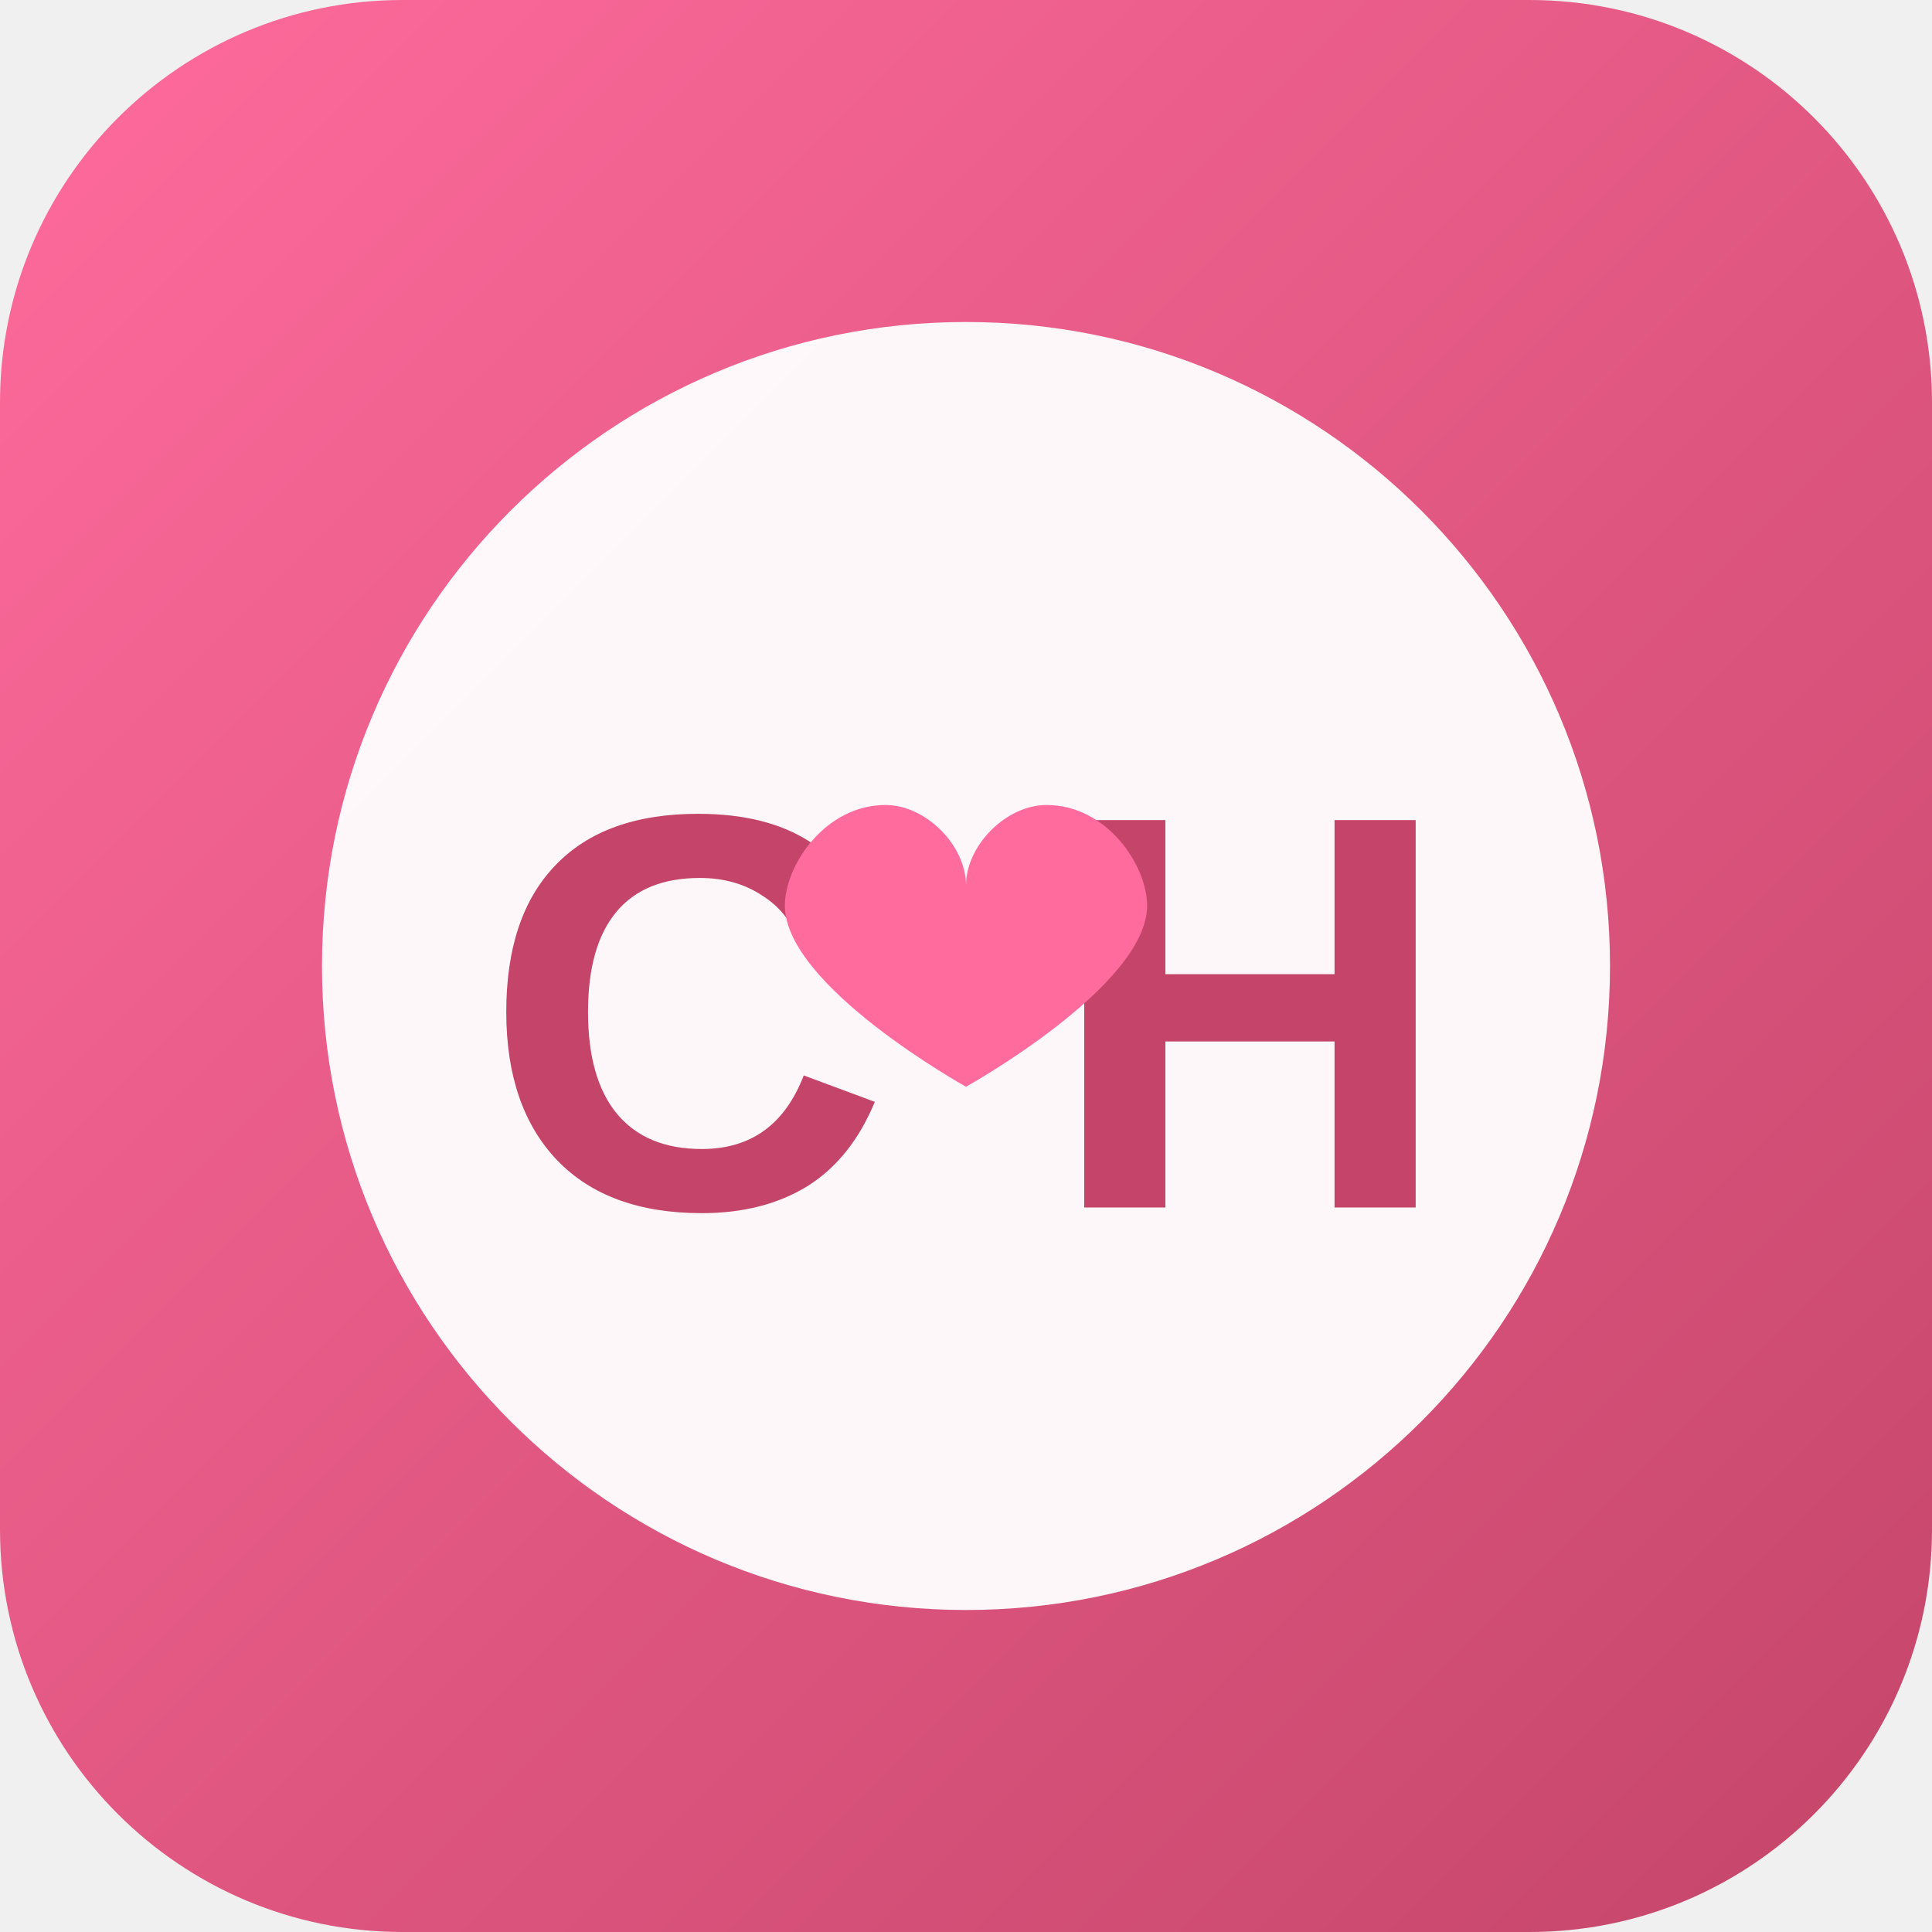
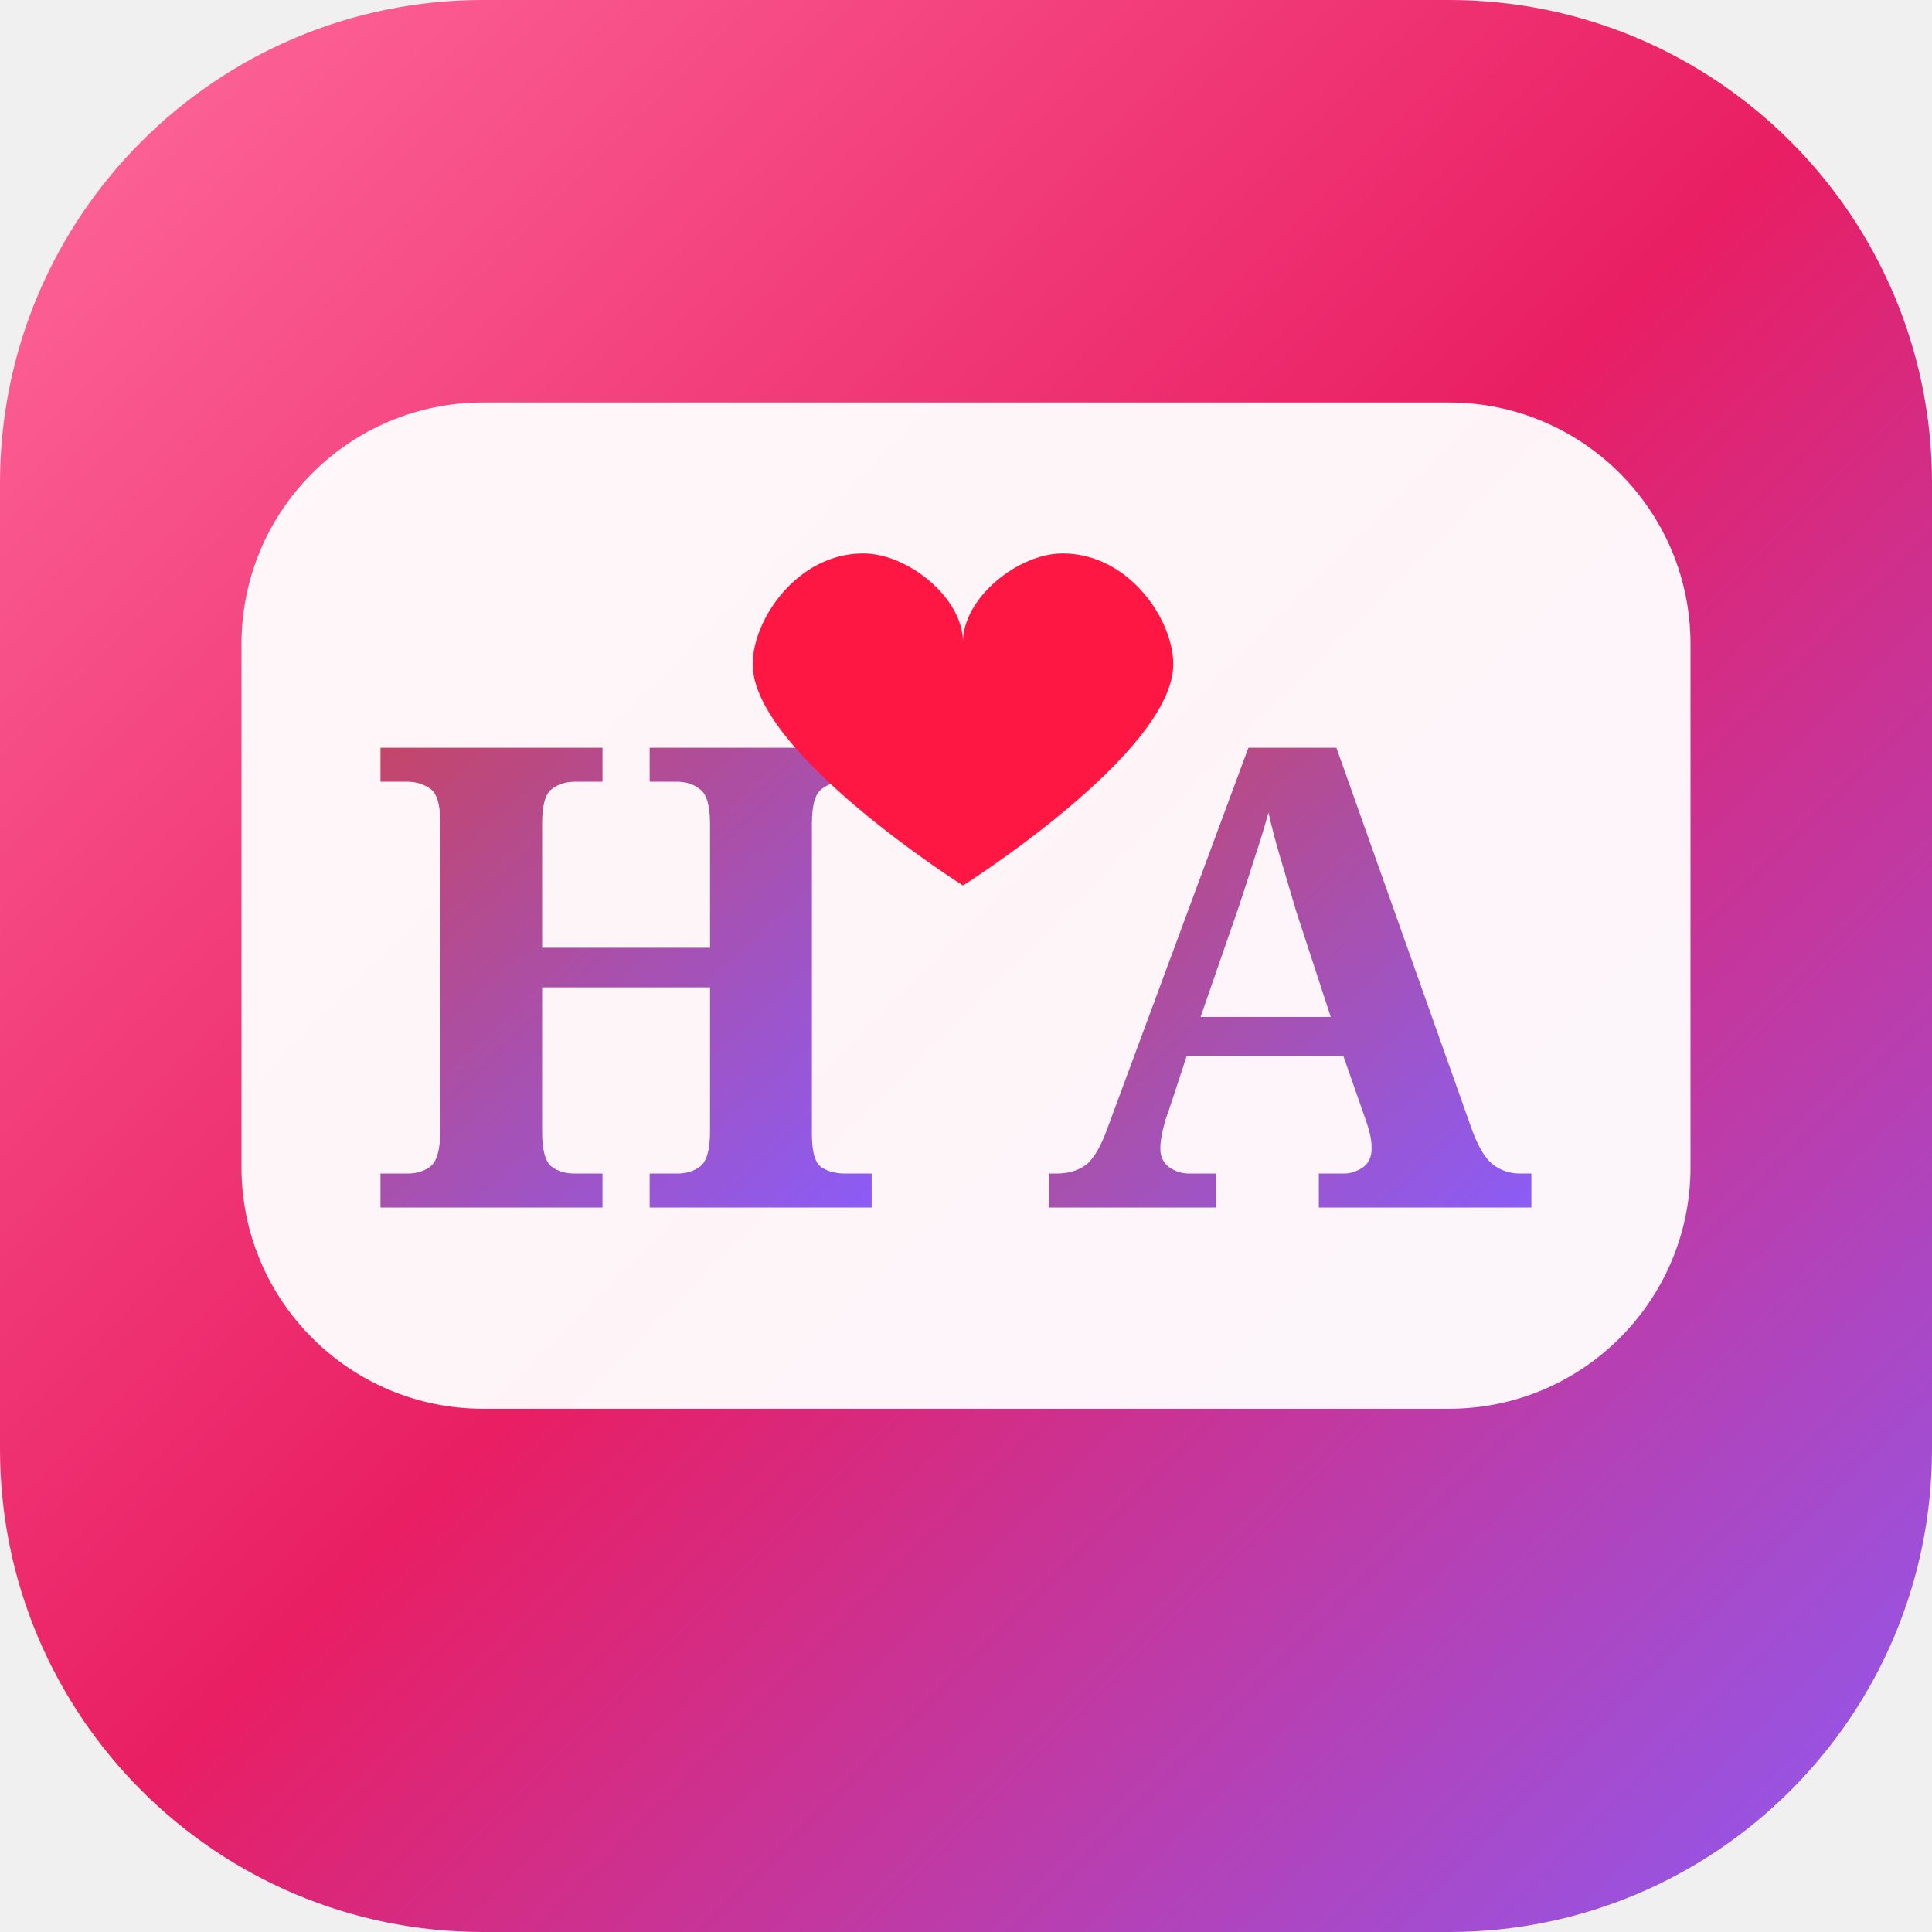
<svg xmlns="http://www.w3.org/2000/svg" width="48" height="48" viewBox="0 0 48 48">
  <defs>
    <linearGradient id="bg4" x1="0%" y1="0%" x2="100%" y2="100%">
      <stop offset="0%" style="stop-color:#FF6B9D" />
-       <stop offset="100%" style="stop-color:#C44569" />
+       <stop offset="50%" style="stop-color:#E91E63" />
+       <stop offset="100%" style="stop-color:#8B5CF6" />
+     </linearGradient>
+     <linearGradient id="letterGrad4" x1="0%" y1="0%" x2="100%" y2="100%">
+       <stop offset="0%" style="stop-color:#C44569" />
+       <stop offset="100%" style="stop-color:#8B5CF6" />
    </linearGradient>
  </defs>
-   <rect width="48" height="48" rx="10" fill="url(#bg4)" />
-   <circle cx="24" cy="24" r="16" fill="white" opacity="0.95" />
-   <text x="12" y="30" font-family="Arial" font-size="14" font-weight="bold" fill="#C44569">C</text>
-   <text x="26" y="30" font-family="Arial" font-size="14" font-weight="bold" fill="#C44569">H</text>
-   <path d="M24 20 C24 18, 26 16, 28 16 C31 16, 33 19, 33 21 C33 25, 24 30, 24 30 C24 30, 15 25, 15 21 C15 19, 17 16, 20 16 C22 16, 24 18, 24 20Z" fill="#FF6B9D" transform="scale(0.5) translate(24, 24)" />
+   <rect width="48" height="48" rx="12" fill="url(#bg4)" />
+   <rect x="6" y="10" width="36" height="25" rx="6" fill="white" opacity="0.95" />
+   <text x="9" y="30" font-family="Georgia, serif" font-size="16" font-weight="bold" fill="url(#letterGrad4)">H</text>
+   <path d="M24 16 C24 14, 26.5 12, 28.5 12 C31.5 12, 33.5 15, 33.5 17 C33.5 21, 24 27, 24 27 C24 27, 14.5 21, 14.5 17 C14.5 15, 16.5 12, 19.5 12 C21.5 12, 24 14, 24 16Z" fill="#FF1744" transform="scale(0.55) translate(19.5, 13)" />
+   <text x="26" y="30" font-family="Georgia, serif" font-size="16" font-weight="bold" fill="url(#letterGrad4)">A</text>
</svg>
